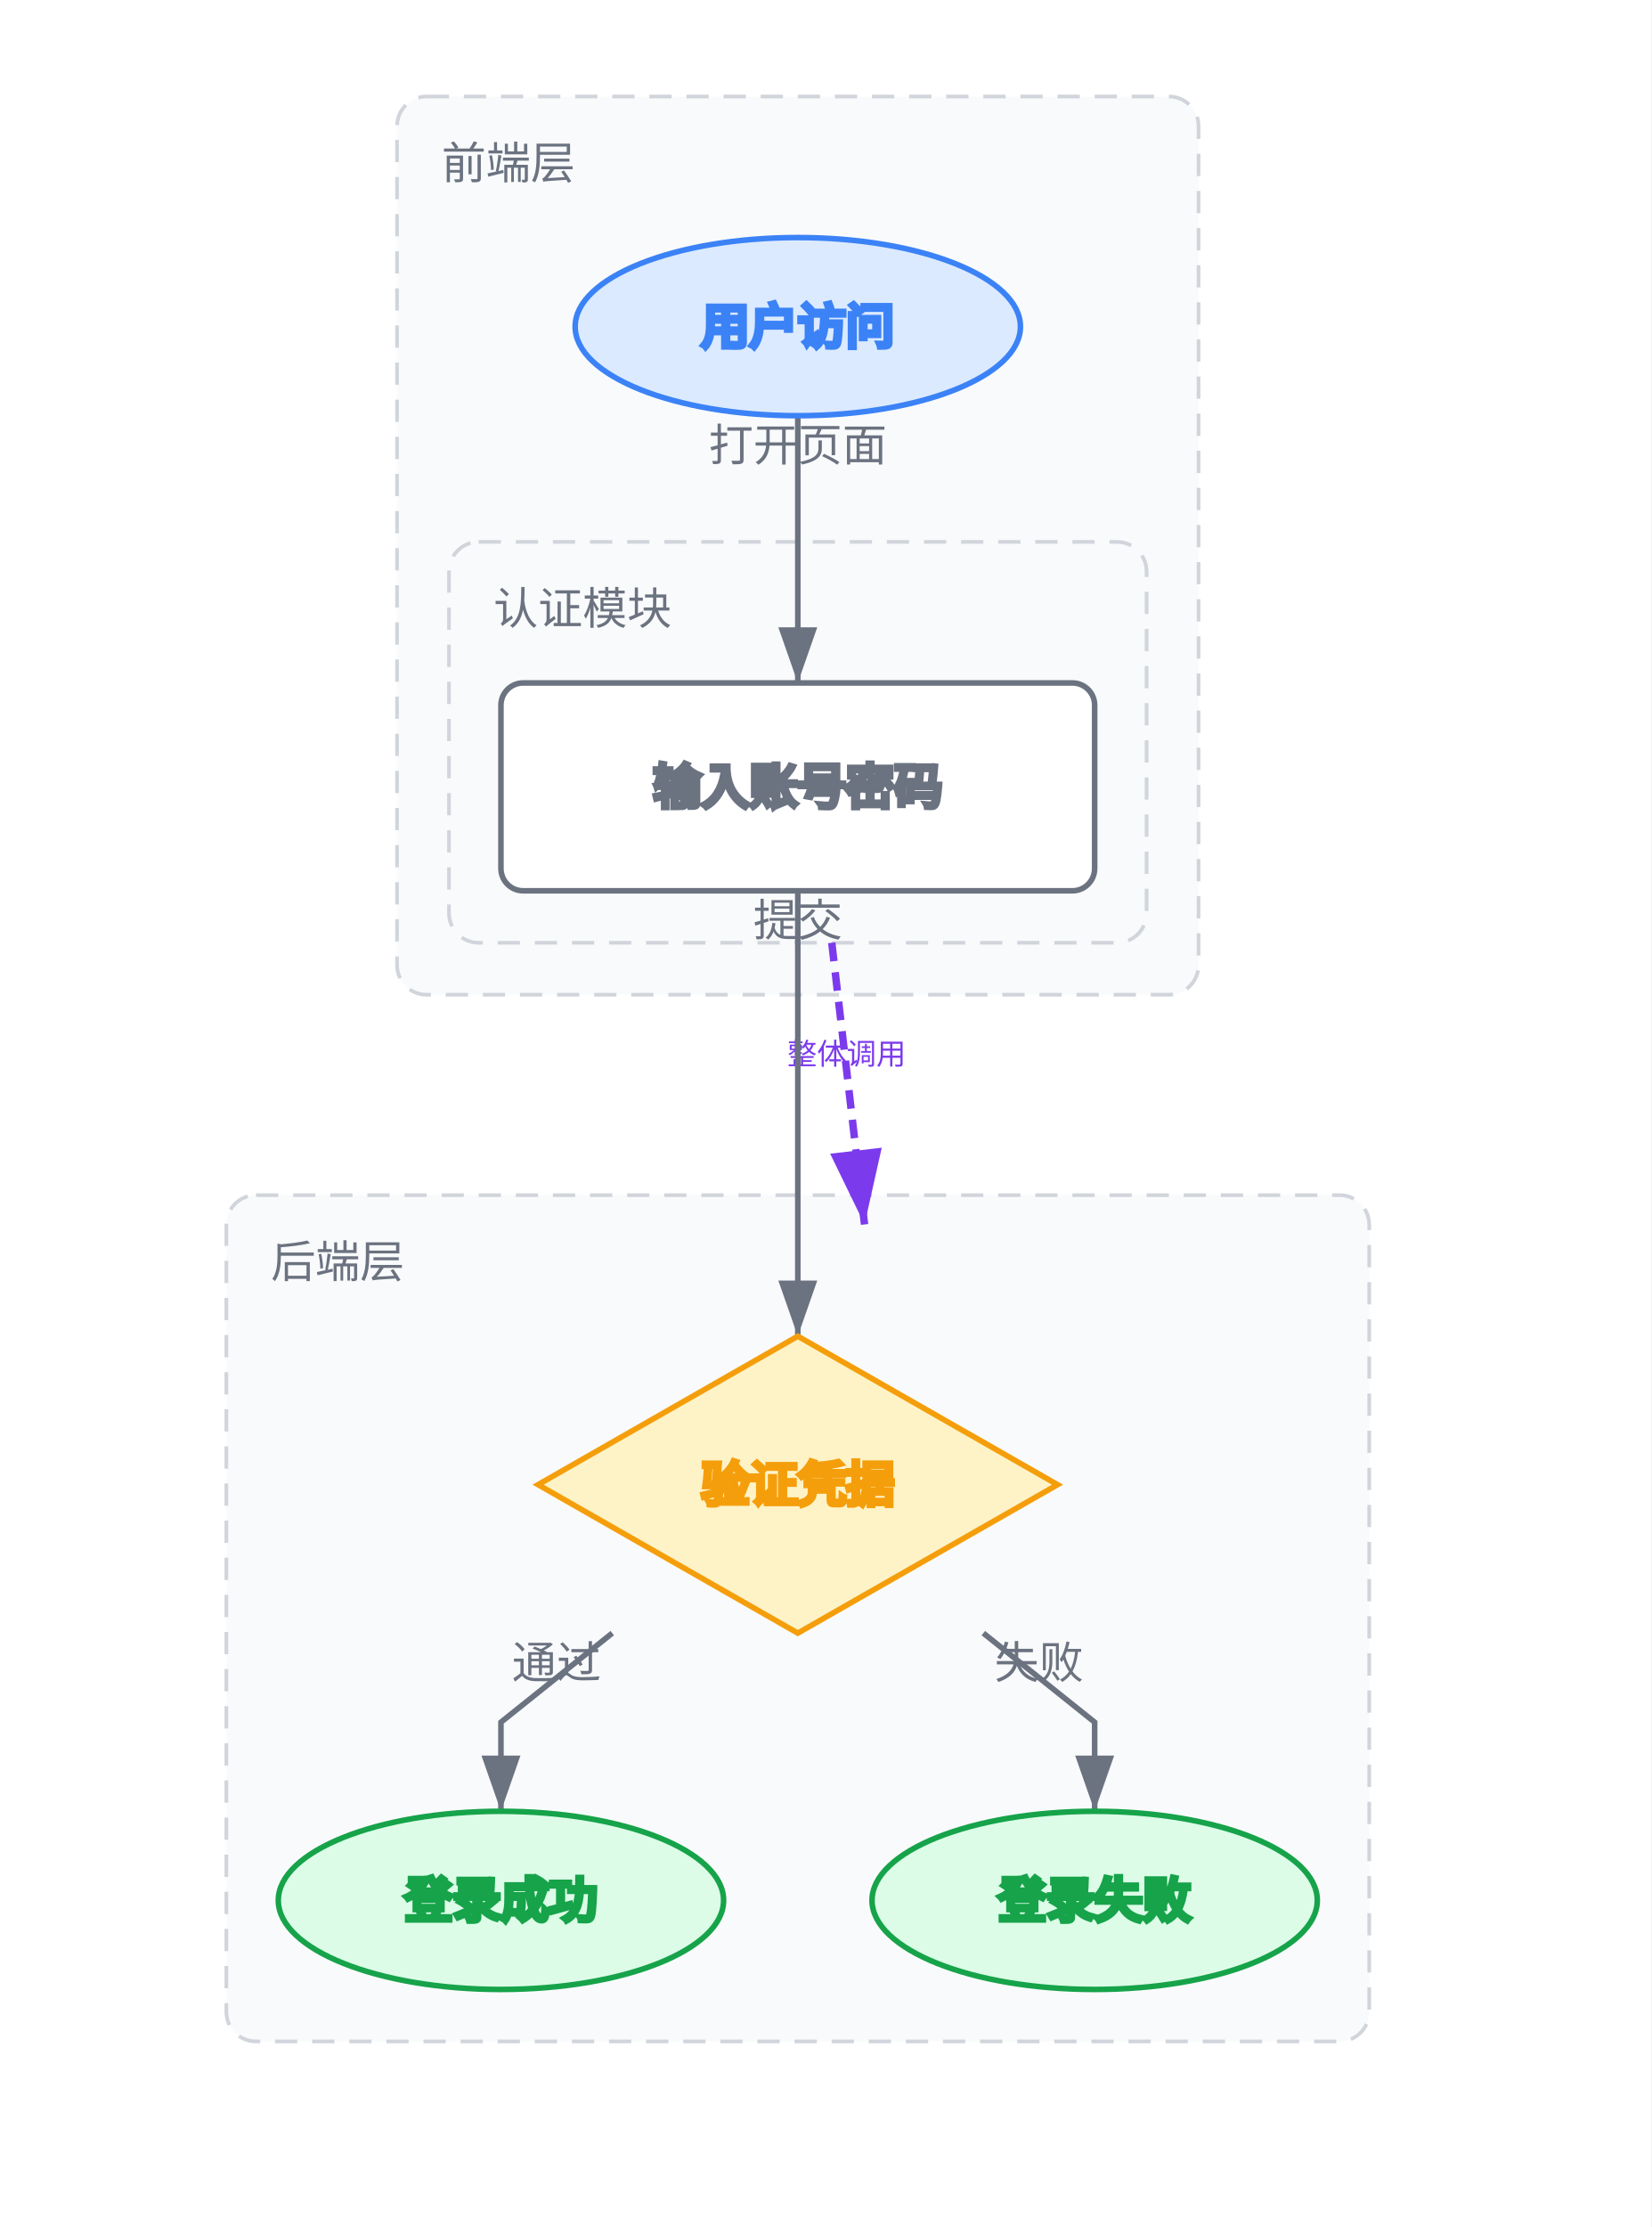
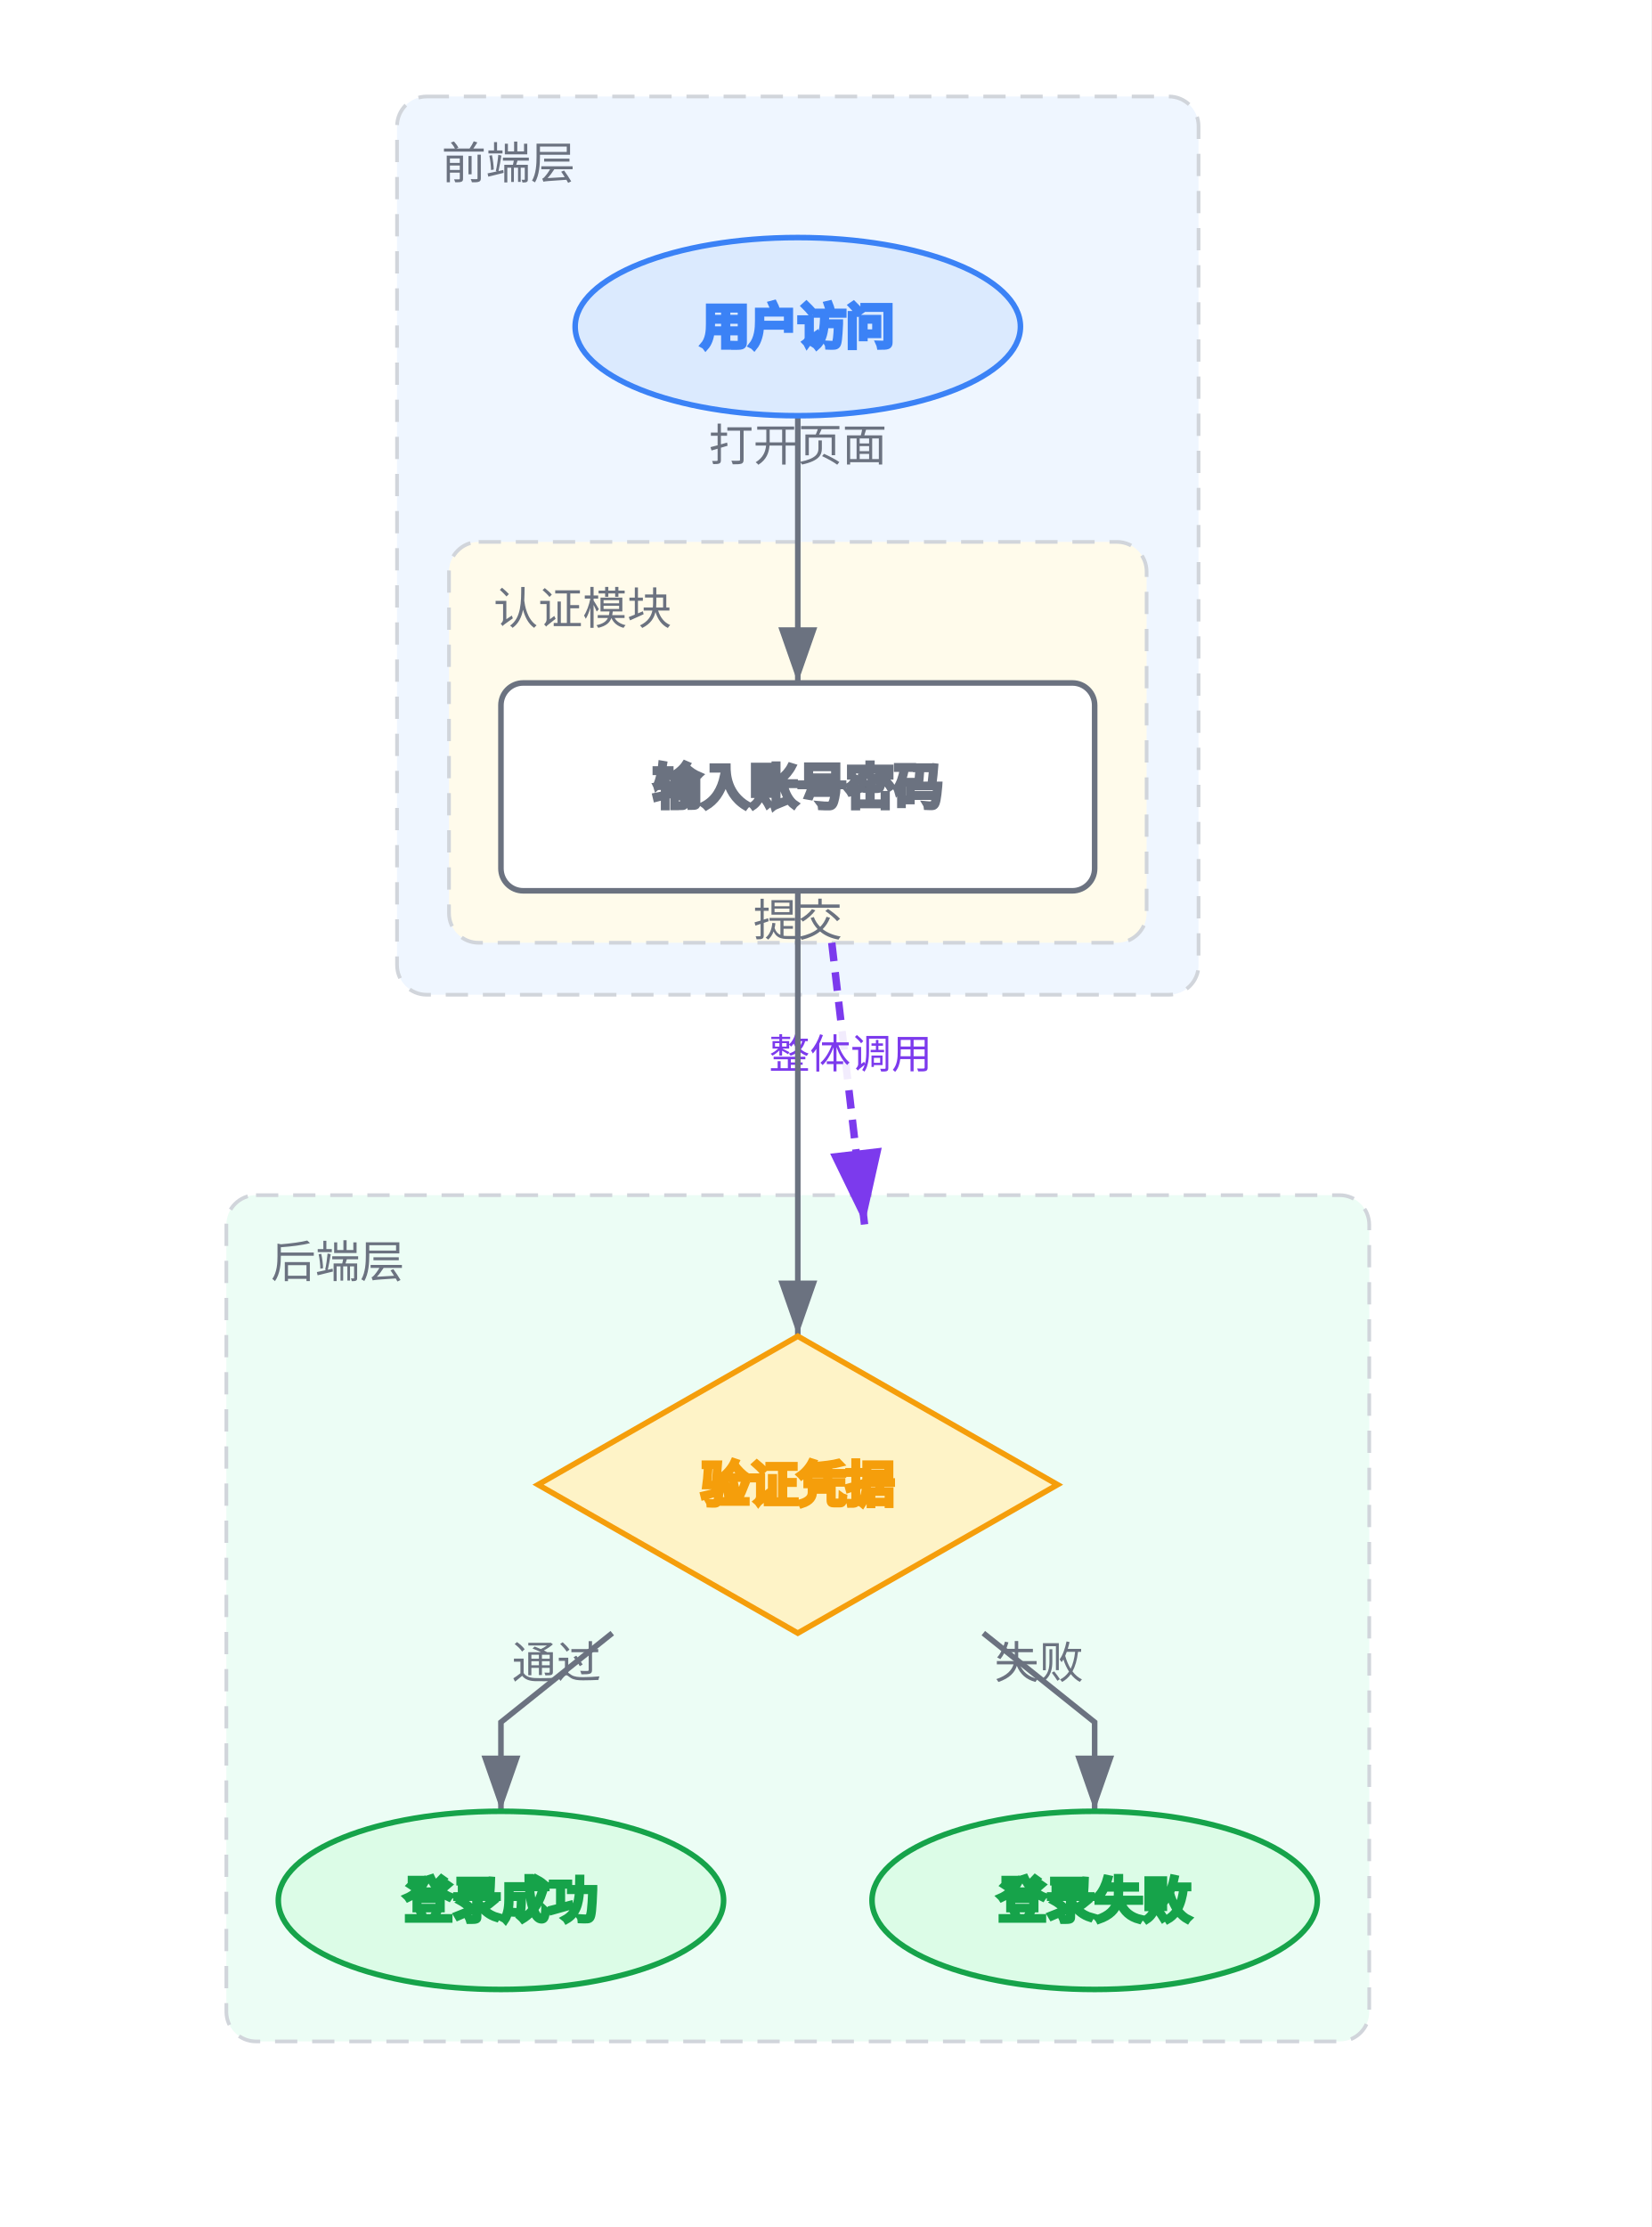
<svg xmlns="http://www.w3.org/2000/svg" width="445" height="600" viewBox="0 0 445 600">
  <defs>
    <marker id="arrowhead" markerWidth="10" markerHeight="7" refX="10" refY="3.5" orient="auto">
      <polygon points="0 0, 10 3.5, 0 7" fill="#6b7280" />
    </marker>
    <marker id="arrowhead-purple" markerWidth="10" markerHeight="7" refX="10" refY="3.5" orient="auto">
      <polygon points="0 0, 10 3.5, 0 7" fill="#7c3aed" />
    </marker>
  </defs>
  <rect x="0" y="0" width="445" height="600" fill="#ffffff" />
  <g class="lgdl-group">
-     <rect x="107" y="26" width="216" height="242" rx="8" fill="#f9fafb" stroke="#d1d5db" stroke-dasharray="6 4" />
+     <rect x="107" y="26" width="216" height="242" rx="8" fill="#eff6ff" stroke="#d1d5db" stroke-dasharray="6 4" />
    <text x="119" y="44" font-family="'Segoe UI', 'PingFang SC', 'Microsoft YaHei', sans-serif" font-size="12" fill="#6b7280" text-anchor="start" dominant-baseline="middle">前端层</text>
  </g>
  <g class="lgdl-group">
-     <rect x="61" y="322" width="308" height="228" rx="8" fill="#f9fafb" stroke="#d1d5db" stroke-dasharray="6 4" />
+     <rect x="61" y="322" width="308" height="228" rx="8" fill="#ecfdf5" stroke="#d1d5db" stroke-dasharray="6 4" />
    <text x="73" y="340" font-family="'Segoe UI', 'PingFang SC', 'Microsoft YaHei', sans-serif" font-size="12" fill="#6b7280" text-anchor="start" dominant-baseline="middle">后端层</text>
  </g>
  <g class="lgdl-group">
-     <rect x="121" y="146" width="188" height="108" rx="8" fill="#f9fafb" stroke="#d1d5db" stroke-dasharray="6 4" />
+     <rect x="121" y="146" width="188" height="108" rx="8" fill="#fffbeb" stroke="#d1d5db" stroke-dasharray="6 4" />
    <text x="133" y="164" font-family="'Segoe UI', 'PingFang SC', 'Microsoft YaHei', sans-serif" font-size="12" fill="#6b7280" text-anchor="start" dominant-baseline="middle">认证模块</text>
  </g>
  <g class="lgdl-aggregate-edge">
    <line x1="224.153" y1="254" x2="232.985" y2="329.888" stroke="#7c3aed" stroke-width="2" stroke-dasharray="5 3" marker-end="url(#arrowhead-purple)" />
-     <text x="228.153" y="284" font-family="'Segoe UI', 'PingFang SC', 'Microsoft YaHei', sans-serif" font-size="8" fill="#7c3aed" text-anchor="middle" dominant-baseline="middle">整体调用</text>
+     <rect x="203.2" y="275.5" width="52" height="17" rx="3" fill="#ffffff" opacity="0.9" />
+     <text x="229.237" y="284" font-family="'Segoe UI', 'PingFang SC', 'Microsoft YaHei', sans-serif" font-size="11" fill="#7c3aed" text-anchor="middle" dominant-baseline="middle">整体调用</text>
  </g>
  <g class="lgdl-edge">
    <path d="M 215,112 L 215,136 L 215,160 L 215,184" fill="none" stroke="#6b7280" stroke-width="1.5" marker-end="url(#arrowhead)" />
    <text x="215" y="120" font-family="'Segoe UI', 'PingFang SC', 'Microsoft YaHei', sans-serif" font-size="12" fill="#6b7280" text-anchor="middle" dominant-baseline="middle">打开页面</text>
  </g>
  <g class="lgdl-edge">
    <path d="M 215,240 L 215,264 L 215,288 L 215,312 L 215,336 L 215,360" fill="none" stroke="#6b7280" stroke-width="1.5" marker-end="url(#arrowhead)" />
    <text x="215" y="248" font-family="'Segoe UI', 'PingFang SC', 'Microsoft YaHei', sans-serif" font-size="12" fill="#6b7280" text-anchor="middle" dominant-baseline="middle">提交</text>
  </g>
  <g class="lgdl-edge">
    <path d="M 165,440 L 135,464 L 135,488" fill="none" stroke="#6b7280" stroke-width="1.5" marker-end="url(#arrowhead)" />
    <text x="150" y="448" font-family="'Segoe UI', 'PingFang SC', 'Microsoft YaHei', sans-serif" font-size="12" fill="#6b7280" text-anchor="middle" dominant-baseline="middle">通过</text>
  </g>
  <g class="lgdl-edge">
    <path d="M 265,440 L 295,464 L 295,488" fill="none" stroke="#6b7280" stroke-width="1.5" marker-end="url(#arrowhead)" />
    <text x="280" y="448" font-family="'Segoe UI', 'PingFang SC', 'Microsoft YaHei', sans-serif" font-size="12" fill="#6b7280" text-anchor="middle" dominant-baseline="middle">失败</text>
  </g>
  <g class="lgdl-node" fill="#dbeafe" stroke="#3b82f6" stroke-width="1.5">
    <rect x="155" y="64" width="120" height="48" rx="60" ry="60" />
    <text x="215" y="88" font-family="'Segoe UI', 'PingFang SC', 'Microsoft YaHei', sans-serif" font-size="13" fill="#1f2937" text-anchor="middle" dominant-baseline="middle">用户访问</text>
  </g>
  <g class="lgdl-node" fill="#ffffff" stroke="#6b7280" stroke-width="1.5">
    <rect x="135" y="184" width="160" height="56" rx="6" ry="6" />
    <text x="215" y="212" font-family="'Segoe UI', 'PingFang SC', 'Microsoft YaHei', sans-serif" font-size="13" fill="#1f2937" text-anchor="middle" dominant-baseline="middle">输入账号密码</text>
  </g>
  <g class="lgdl-node" fill="#fef3c7" stroke="#f59e0b" stroke-width="1.5">
    <polygon points="215,360 285,400 215,440 145,400" />
    <text x="215" y="400" font-family="'Segoe UI', 'PingFang SC', 'Microsoft YaHei', sans-serif" font-size="13" fill="#1f2937" text-anchor="middle" dominant-baseline="middle">验证凭据</text>
  </g>
  <g class="lgdl-node" fill="#dcfce7" stroke="#16a34a" stroke-width="1.5">
    <rect x="75" y="488" width="120" height="48" rx="60" ry="60" />
    <text x="135" y="512" font-family="'Segoe UI', 'PingFang SC', 'Microsoft YaHei', sans-serif" font-size="13" fill="#1f2937" text-anchor="middle" dominant-baseline="middle">登录成功</text>
  </g>
  <g class="lgdl-node" fill="#dcfce7" stroke="#16a34a" stroke-width="1.5">
    <rect x="235" y="488" width="120" height="48" rx="60" ry="60" />
    <text x="295" y="512" font-family="'Segoe UI', 'PingFang SC', 'Microsoft YaHei', sans-serif" font-size="13" fill="#1f2937" text-anchor="middle" dominant-baseline="middle">登录失败</text>
  </g>
</svg>
